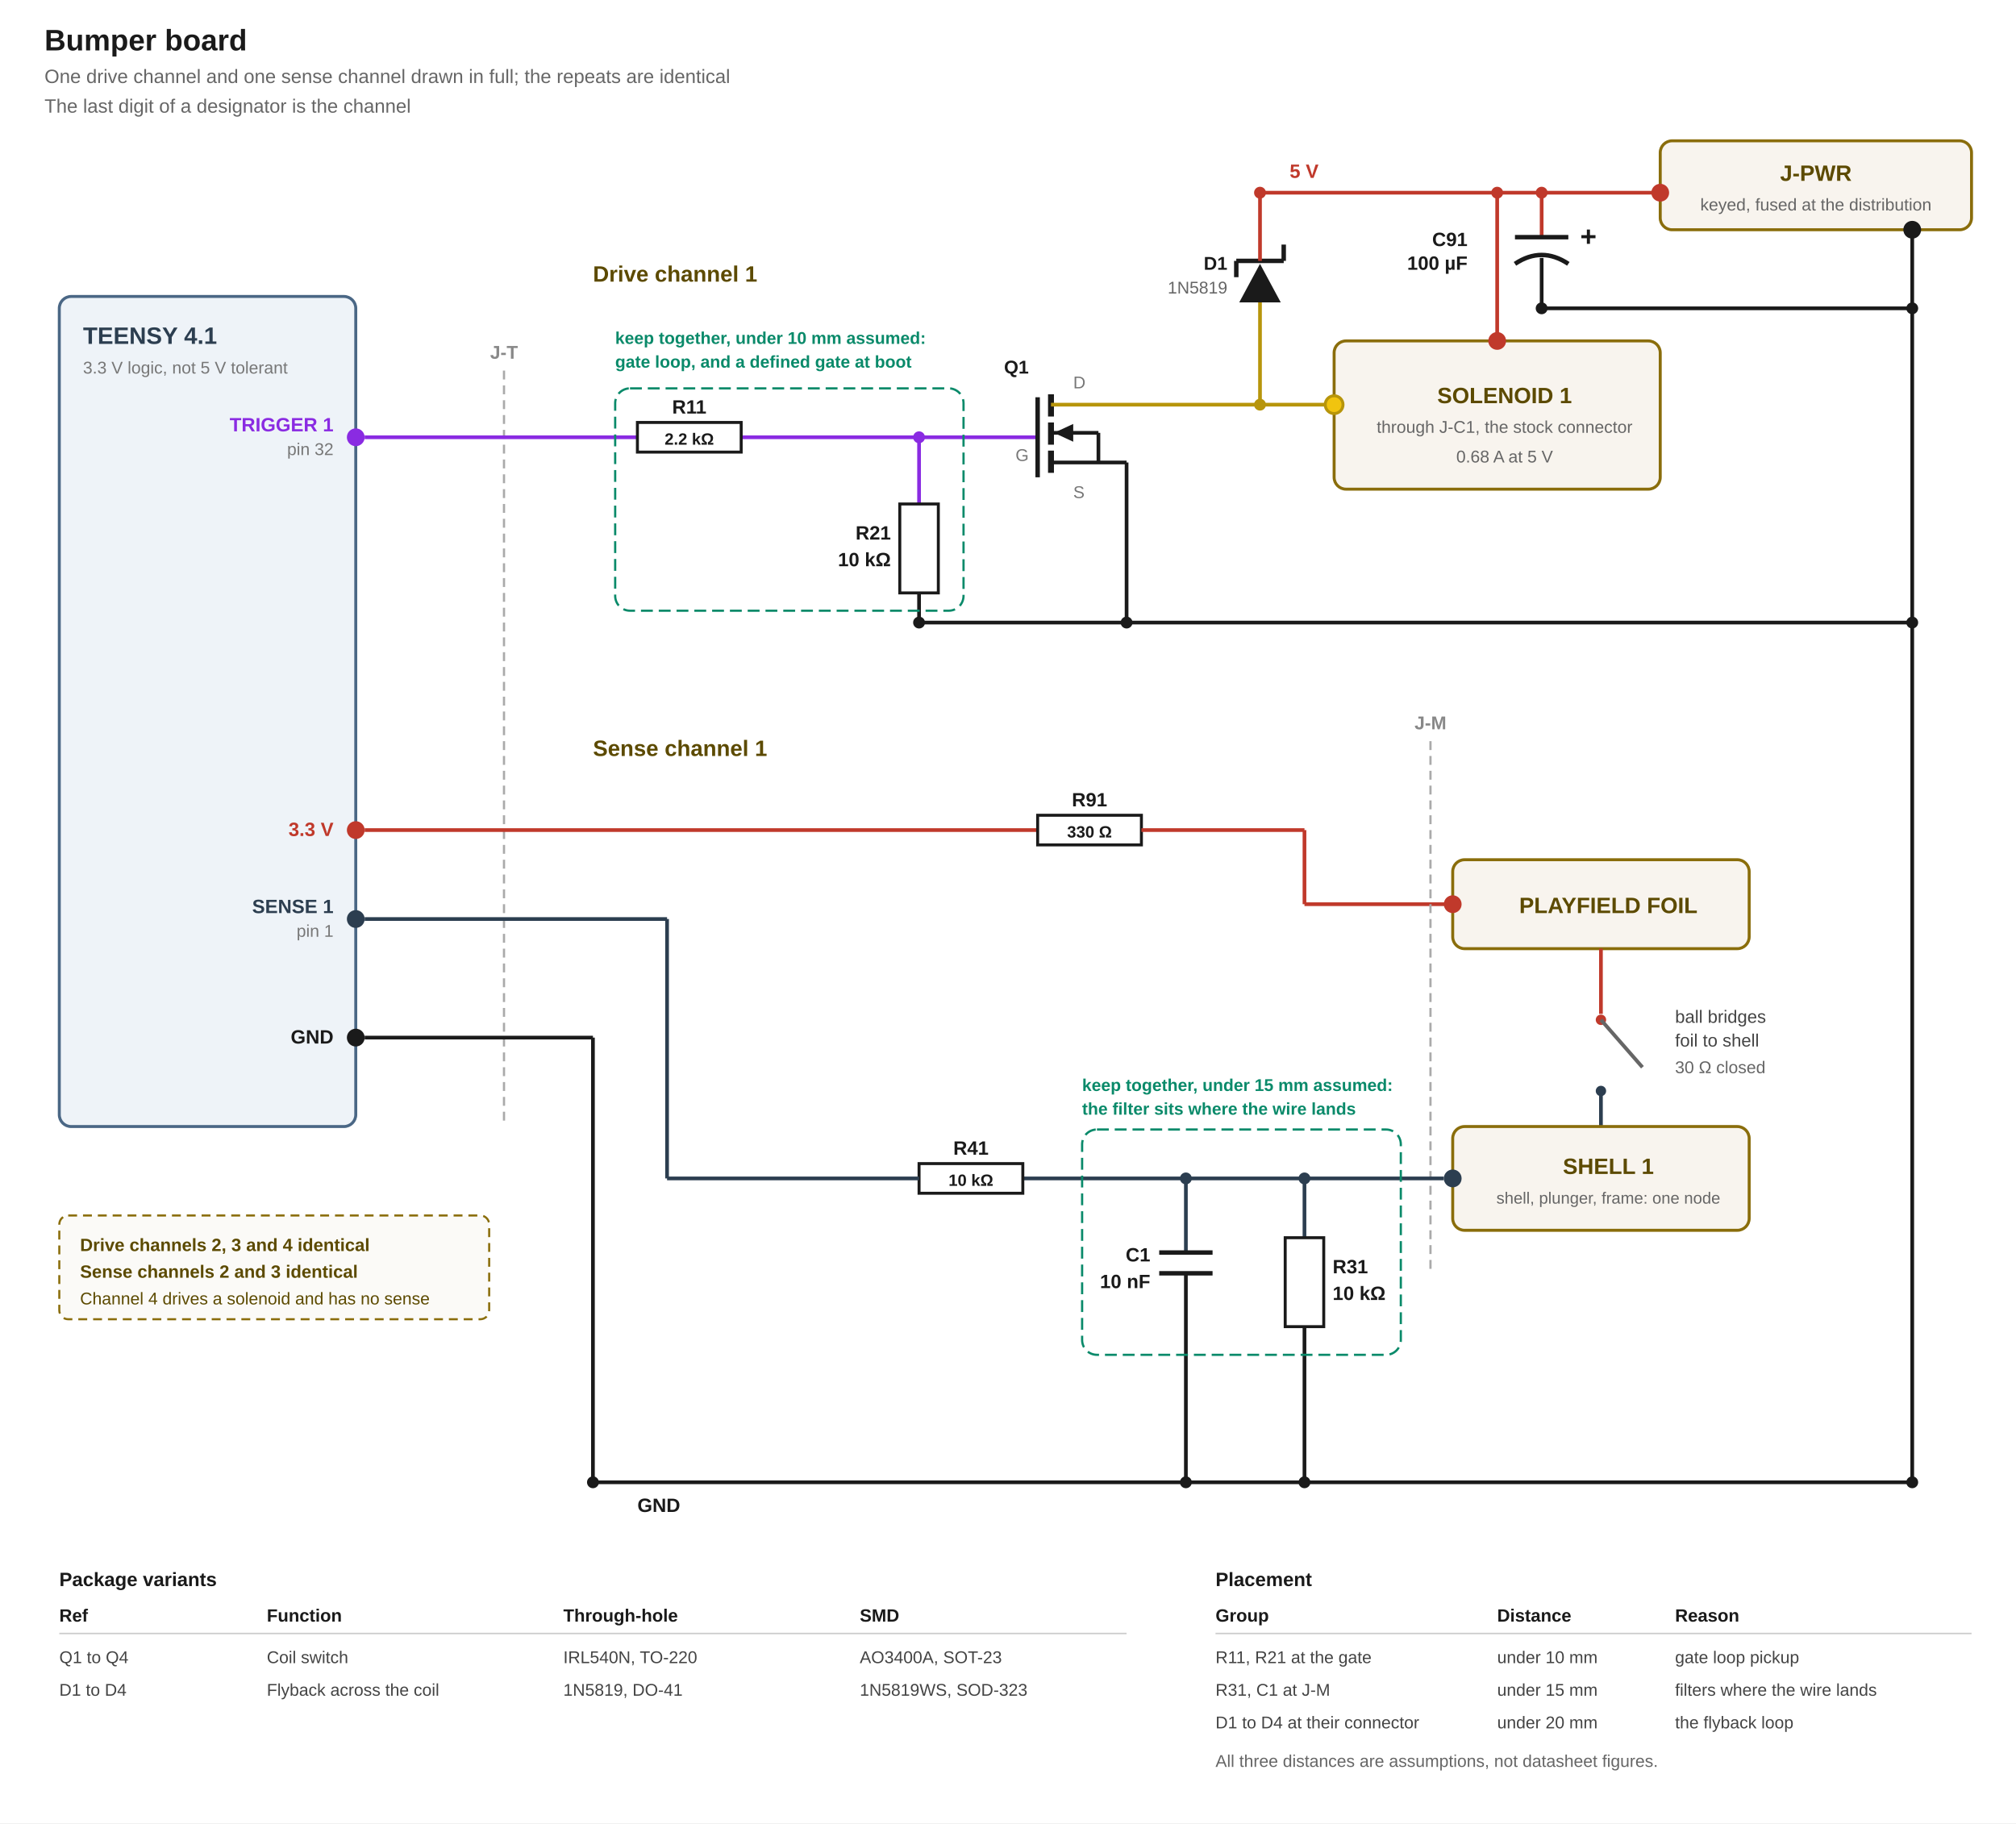
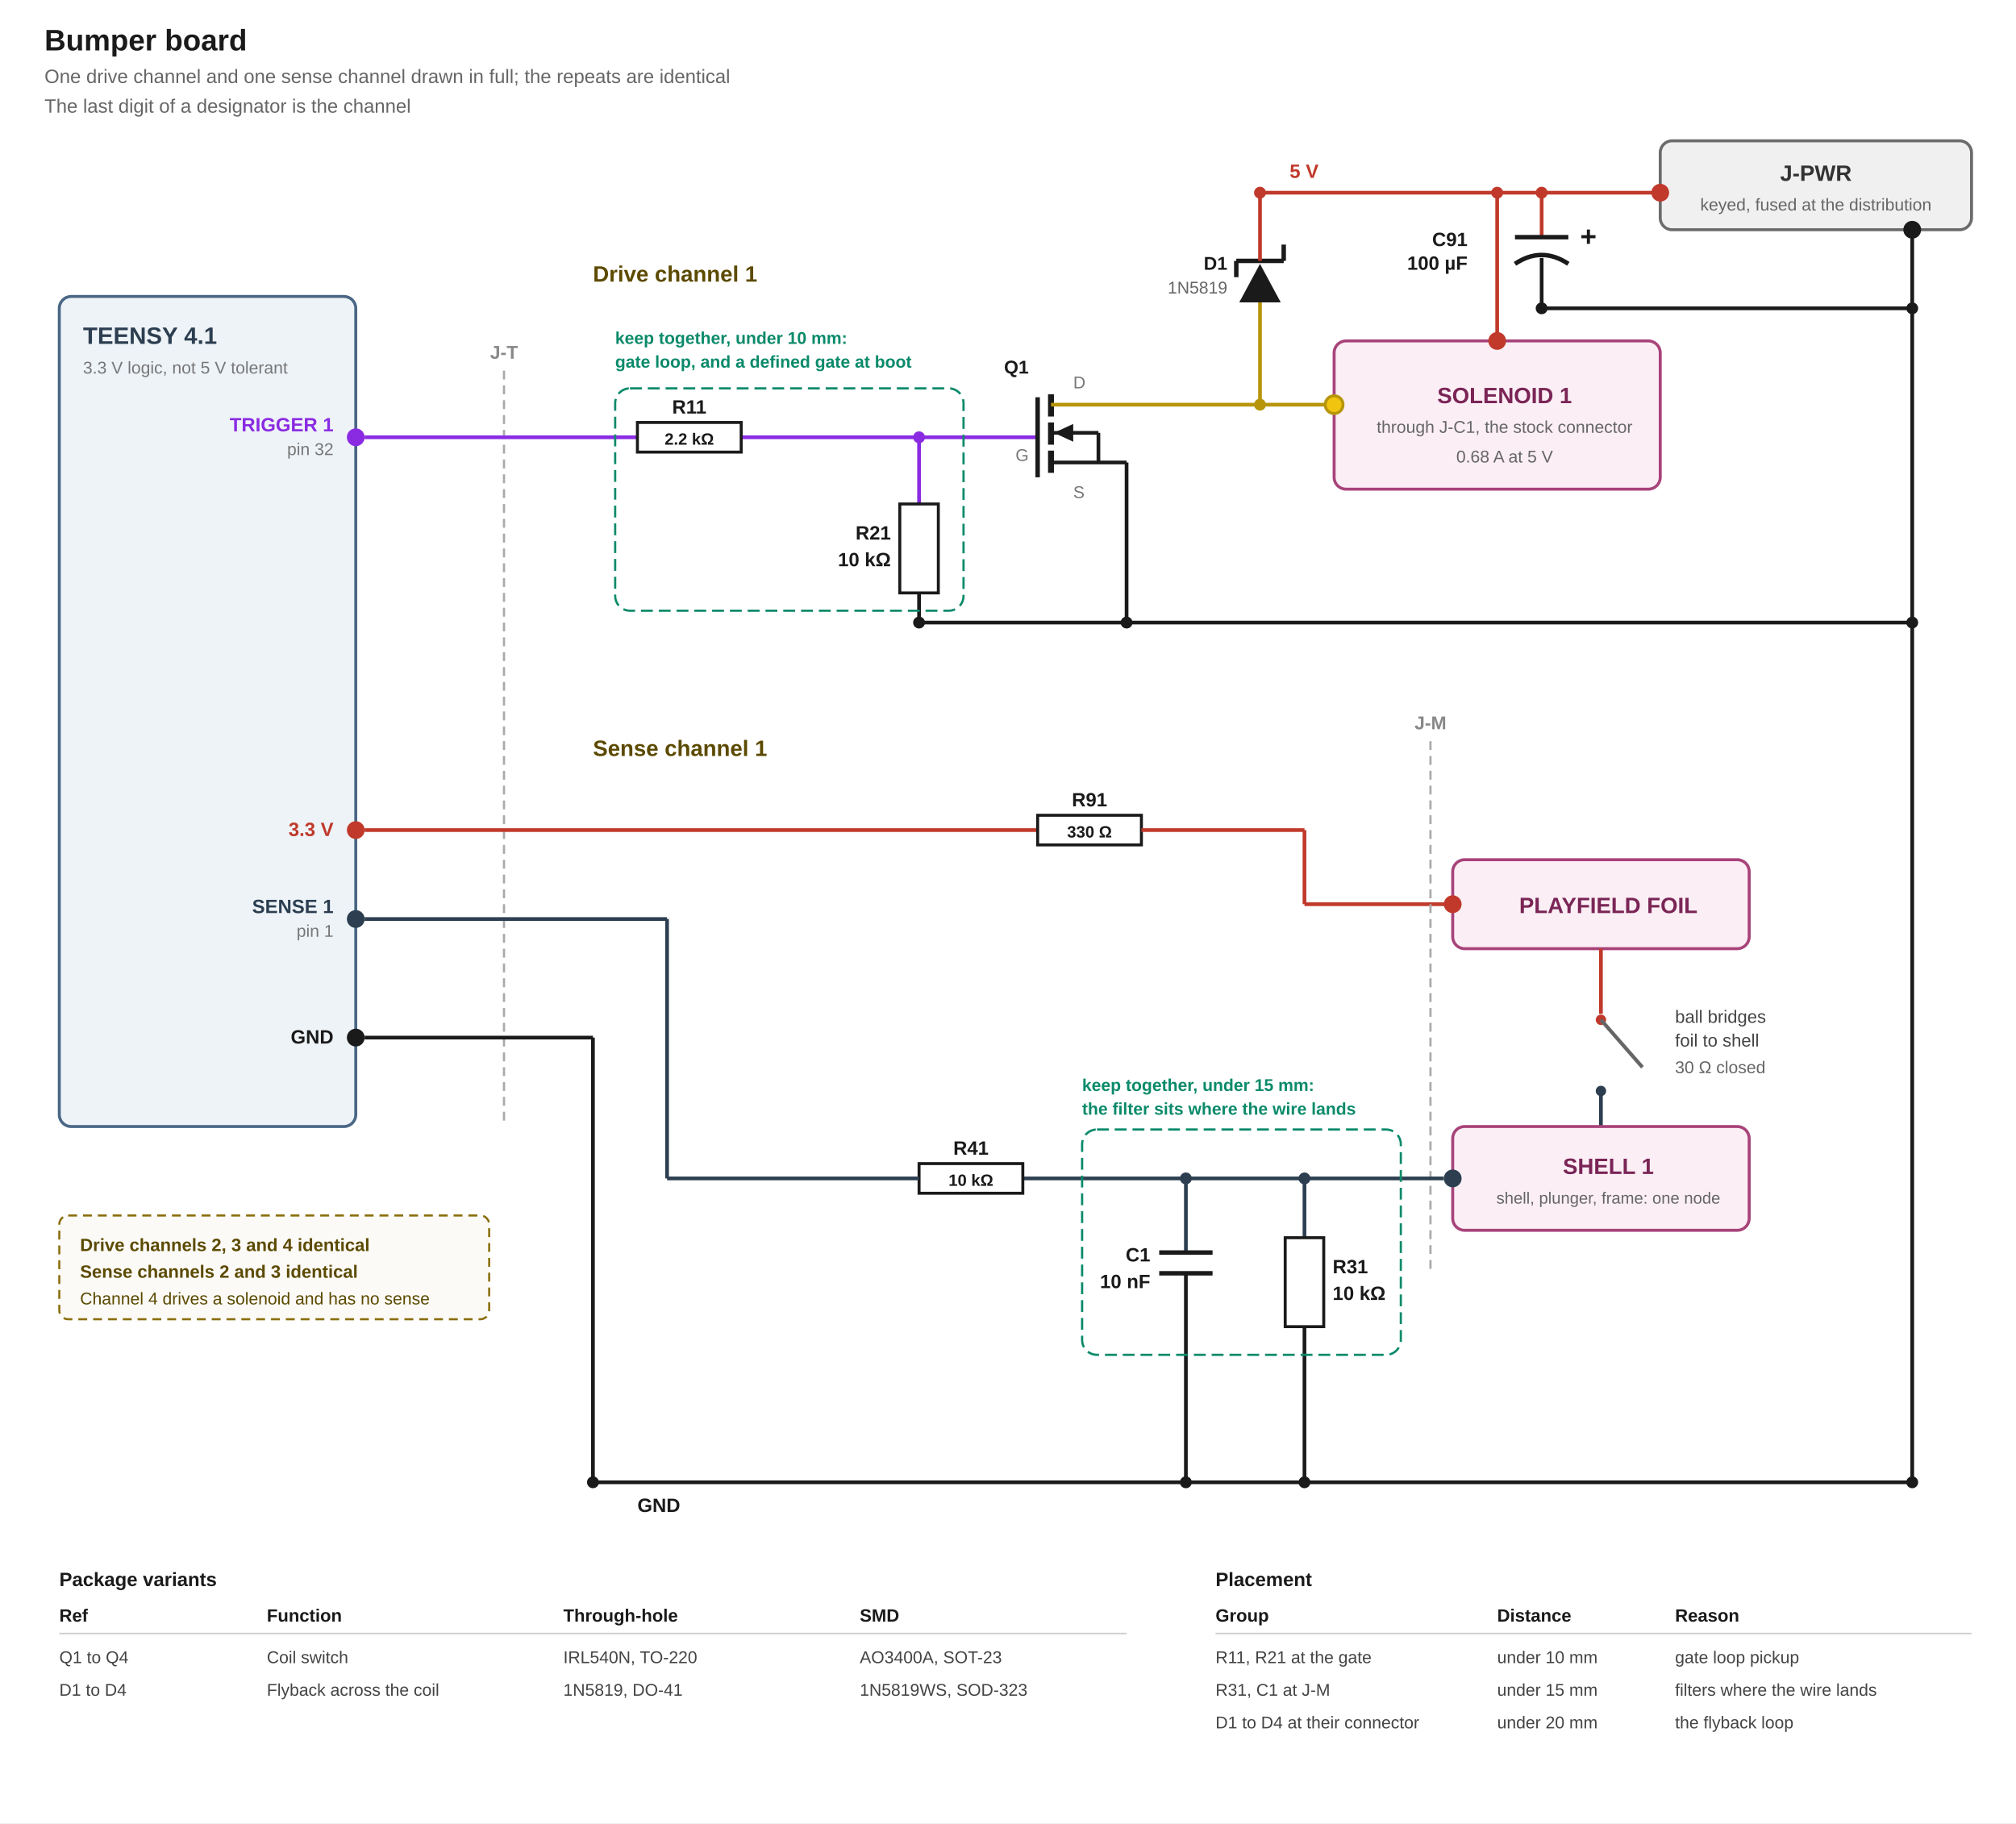
<svg xmlns="http://www.w3.org/2000/svg" viewBox="0 0 1360 1230" font-family="Segoe UI, Arial, sans-serif">
  <rect x="0" y="0" width="1360" height="1230" fill="#ffffff" />
  <text x="30" y="34" font-size="20" font-weight="700" fill="#1a1a1a">Bumper board</text>
  <text x="30" y="56" font-size="13" fill="#666">One drive channel and one sense channel drawn in full; the repeats are identical</text>
  <text x="30" y="76" font-size="13" fill="#666">The last digit of a designator is the channel</text>
  <rect x="40" y="200" width="200" height="560" rx="8" fill="#eef3f8" stroke="#4a6785" stroke-width="2" />
  <text x="56" y="232" font-size="16" font-weight="700" fill="#2c3e50">TEENSY 4.1</text>
  <text x="56" y="252" font-size="11.5" fill="#777" data-fig="v_3v3 v_not_tolerant">3.3 V logic, not 5 V tolerant</text>
  <circle cx="240" cy="295" r="6" fill="#8a2be2" />
  <text x="225" y="291" text-anchor="end" font-size="13" font-weight="700" fill="#8a2be2">TRIGGER 1</text>
  <text x="225" y="307" text-anchor="end" font-size="11.5" fill="#777" data-pin="Bumper trigger 1">pin 32</text>
  <circle cx="240" cy="560" r="6" fill="#c0392b" />
  <text x="225" y="564" text-anchor="end" font-size="13" font-weight="700" fill="#c0392b" data-fig="v_3v3">3.3 V</text>
  <circle cx="240" cy="620" r="6" fill="#2c3e50" />
  <text x="225" y="616" text-anchor="end" font-size="13" font-weight="700" fill="#2c3e50">SENSE 1</text>
  <text x="225" y="632" text-anchor="end" font-size="11.5" fill="#777" data-pin="Bumper sense 1">pin 1</text>
  <circle cx="240" cy="700" r="6" fill="#1a1a1a" />
  <text x="225" y="704" text-anchor="end" font-size="13" font-weight="700" fill="#1a1a1a">GND</text>
  <line x1="340" y1="250" x2="340" y2="760" stroke="#aaa" stroke-width="1.5" stroke-dasharray="6 4" />
  <text x="340" y="242" text-anchor="middle" font-size="12.5" font-weight="700" fill="#888">J-T</text>
-   <rect x="1120" y="95" width="210" height="60" rx="8" fill="#f8f4ee" stroke="#8a6d0b" stroke-width="2" />
-   <text x="1225" y="122" text-anchor="middle" font-size="15" font-weight="700" fill="#5c4a00">J-PWR</text>
+   <rect x="1120" y="95" width="210" height="60" rx="8" fill="#f0f0f0" stroke="#6b6b6b" stroke-width="2" />
+   <text x="1225" y="122" text-anchor="middle" font-size="15" font-weight="700" fill="#333333">J-PWR</text>
  <text x="1225" y="142" text-anchor="middle" font-size="11.5" fill="#666">keyed, fused at the distribution</text>
  <circle cx="1120" cy="130" r="6" fill="#c0392b" />
  <circle cx="1290" cy="155" r="6" fill="#1a1a1a" />
  <line x1="850" y1="130" x2="1120" y2="130" stroke="#c0392b" stroke-width="2.5" />
  <text x="870" y="120" font-size="13" font-weight="700" fill="#c0392b" data-fig="v_5v">5 V</text>
  <circle cx="850" cy="130" r="4" fill="#c0392b" />
  <circle cx="1010" cy="130" r="4" fill="#c0392b" />
  <line x1="1290" y1="155" x2="1290" y2="1000" stroke="#1a1a1a" stroke-width="2.5" />
  <circle cx="1040" cy="130" r="4" fill="#c0392b" />
  <line x1="1040" y1="130" x2="1040" y2="160" stroke="#c0392b" stroke-width="2.5" />
  <line x1="1022" y1="160" x2="1058" y2="160" stroke="#1a1a1a" stroke-width="3" />
  <path d="M 1022 178 Q 1040 166 1058 178" fill="none" stroke="#1a1a1a" stroke-width="3" />
  <text x="1066" y="166" font-size="19" font-weight="700" fill="#1a1a1a">+</text>
  <line x1="1040" y1="174" x2="1040" y2="208" stroke="#1a1a1a" stroke-width="2.5" />
  <text x="990" y="166" text-anchor="end" font-size="13" font-weight="700" fill="#1a1a1a">C91</text>
  <text x="990" y="182" text-anchor="end" font-size="13" font-weight="700" fill="#1a1a1a" data-fig="c_bulk">100 µF</text>
  <line x1="1040" y1="208" x2="1290" y2="208" stroke="#1a1a1a" stroke-width="2.5" />
  <circle cx="1040" cy="208" r="4" fill="#1a1a1a" />
  <circle cx="1290" cy="208" r="4" fill="#1a1a1a" />
  <text x="400" y="190" font-size="15" font-weight="700" fill="#5c4a00">Drive channel 1</text>
  <line x1="246" y1="295" x2="700" y2="295" stroke="#8a2be2" stroke-width="2.5" />
  <rect x="430" y="285" width="70" height="20" fill="#fff" stroke="#1a1a1a" stroke-width="2" />
  <text x="465" y="279" text-anchor="middle" font-size="13" font-weight="700" fill="#1a1a1a">R11</text>
  <text x="465" y="300" text-anchor="middle" font-size="11" font-weight="700" fill="#1a1a1a" data-fig="r_gate">2.2 kΩ</text>
  <circle cx="620" cy="295" r="4" fill="#8a2be2" />
  <line x1="620" y1="295" x2="620" y2="340" stroke="#8a2be2" stroke-width="2.5" />
  <rect x="607" y="340" width="26" height="60" fill="#fff" stroke="#1a1a1a" stroke-width="2" />
  <text x="601" y="364" text-anchor="end" font-size="13" font-weight="700" fill="#1a1a1a">R21</text>
  <text x="601" y="382" text-anchor="end" font-size="13" font-weight="700" fill="#1a1a1a" data-fig="r_gate_pd">10 kΩ</text>
  <line x1="620" y1="400" x2="620" y2="420" stroke="#1a1a1a" stroke-width="2.5" />
  <line x1="700" y1="268" x2="700" y2="322" stroke="#1a1a1a" stroke-width="3" />
  <line x1="709" y1="266" x2="709" y2="281" stroke="#1a1a1a" stroke-width="4" />
  <line x1="709" y1="285" x2="709" y2="300" stroke="#1a1a1a" stroke-width="4" />
  <line x1="709" y1="304" x2="709" y2="319" stroke="#1a1a1a" stroke-width="4" />
  <line x1="709" y1="273" x2="900" y2="273" stroke="#b7950b" stroke-width="2.5" />
  <line x1="709" y1="312" x2="760" y2="312" stroke="#1a1a1a" stroke-width="2.5" />
  <line x1="709" y1="292" x2="741" y2="292" stroke="#1a1a1a" stroke-width="2.5" />
  <line x1="741" y1="292" x2="741" y2="312" stroke="#1a1a1a" stroke-width="2.5" />
  <polygon points="711,292 724,286 724,298" fill="#1a1a1a" />
  <text x="694" y="252" text-anchor="end" font-size="12.5" font-weight="700" fill="#1a1a1a">Q1</text>
  <text x="694" y="311" text-anchor="end" font-size="11.5" fill="#777">G</text>
  <text x="724" y="262" font-size="11.5" fill="#777">D</text>
  <text x="724" y="336" font-size="11.5" fill="#777">S</text>
  <line x1="760" y1="312" x2="760" y2="420" stroke="#1a1a1a" stroke-width="2.5" />
  <circle cx="850" cy="273" r="4" fill="#b7950b" />
  <line x1="850" y1="273" x2="850" y2="204" stroke="#b7950b" stroke-width="2.5" />
  <polygon points="836,204 864,204 850,178" fill="#1a1a1a" />
  <line x1="834" y1="176" x2="866" y2="176" stroke="#1a1a1a" stroke-width="3" />
  <line x1="834" y1="176" x2="834" y2="187" stroke="#1a1a1a" stroke-width="3" />
  <line x1="866" y1="176" x2="866" y2="165" stroke="#1a1a1a" stroke-width="3" />
  <line x1="850" y1="176" x2="850" y2="130" stroke="#c0392b" stroke-width="2.5" />
  <text x="828" y="182" text-anchor="end" font-size="12.5" font-weight="700" fill="#1a1a1a">D1</text>
  <text x="828" y="198" text-anchor="end" font-size="11.5" fill="#666">1N5819</text>
  <line x1="1010" y1="130" x2="1010" y2="230" stroke="#c0392b" stroke-width="2.5" />
-   <rect x="900" y="230" width="220" height="100" rx="8" fill="#f8f4ee" stroke="#8a6d0b" stroke-width="2" />
+   <rect x="900" y="230" width="220" height="100" rx="8" fill="#fbeef5" stroke="#a8437a" stroke-width="2" />
  <circle cx="1010" cy="230" r="6" fill="#c0392b" />
  <circle cx="900" cy="273" r="6" fill="#f1c40f" stroke="#b7950b" stroke-width="2" />
-   <text x="1015" y="272" text-anchor="middle" font-size="15" font-weight="700" fill="#5c4a00">SOLENOID 1</text>
+   <text x="1015" y="272" text-anchor="middle" font-size="15" font-weight="700" fill="#7a2556">SOLENOID 1</text>
  <text x="1015" y="292" text-anchor="middle" font-size="11.5" fill="#666">through J-C1, the stock connector</text>
  <text x="1015" y="312" text-anchor="middle" font-size="11.5" fill="#666" data-fig="i_coil v_5v">0.68 A at 5 V</text>
  <line x1="620" y1="420" x2="1290" y2="420" stroke="#1a1a1a" stroke-width="2.5" />
  <circle cx="620" cy="420" r="4" fill="#1a1a1a" />
  <circle cx="760" cy="420" r="4" fill="#1a1a1a" />
  <circle cx="1290" cy="420" r="4" fill="#1a1a1a" />
  <rect x="415" y="262" width="235" height="150" rx="10" fill="none" stroke="#0a8a6a" stroke-width="1.5" stroke-dasharray="8 4" />
-   <text x="415" y="232" font-size="11.5" font-weight="700" fill="#0a8a6a" data-fig="place_gate">keep together, under 10 mm assumed:</text>
+   <text x="415" y="232" font-size="11.5" font-weight="700" fill="#0a8a6a" data-fig="place_gate">keep together, under 10 mm:</text>
  <text x="415" y="248" font-size="11.5" font-weight="700" fill="#0a8a6a">gate loop, and a defined gate at boot</text>
  <text x="400" y="510" font-size="15" font-weight="700" fill="#5c4a00">Sense channel 1</text>
  <line x1="246" y1="560" x2="700" y2="560" stroke="#c0392b" stroke-width="2.5" />
  <rect x="700" y="550" width="70" height="20" fill="#fff" stroke="#1a1a1a" stroke-width="2" />
  <text x="735" y="544" text-anchor="middle" font-size="13" font-weight="700" fill="#1a1a1a">R91</text>
  <text x="735" y="565" text-anchor="middle" font-size="11" font-weight="700" fill="#1a1a1a" data-fig="r_foil">330 Ω</text>
  <line x1="770" y1="560" x2="880" y2="560" stroke="#c0392b" stroke-width="2.5" />
  <line x1="880" y1="560" x2="880" y2="610" stroke="#c0392b" stroke-width="2.5" />
  <line x1="880" y1="610" x2="980" y2="610" stroke="#c0392b" stroke-width="2.5" />
  <line x1="965" y1="500" x2="965" y2="860" stroke="#aaa" stroke-width="1.5" stroke-dasharray="6 4" />
  <text x="965" y="492" text-anchor="middle" font-size="12.5" font-weight="700" fill="#888">J-M</text>
-   <rect x="980" y="580" width="200" height="60" rx="8" fill="#f8f4ee" stroke="#8a6d0b" stroke-width="2" />
+   <rect x="980" y="580" width="200" height="60" rx="8" fill="#fbeef5" stroke="#a8437a" stroke-width="2" />
  <circle cx="980" cy="610" r="6" fill="#c0392b" />
-   <text x="1085" y="616" text-anchor="middle" font-size="15" font-weight="700" fill="#5c4a00">PLAYFIELD FOIL</text>
+   <text x="1085" y="616" text-anchor="middle" font-size="15" font-weight="700" fill="#7a2556">PLAYFIELD FOIL</text>
  <line x1="1080" y1="640" x2="1080" y2="684" stroke="#c0392b" stroke-width="2.5" />
  <circle cx="1080" cy="688" r="3.5" fill="#c0392b" />
  <line x1="1080" y1="688" x2="1108" y2="720" stroke="#666" stroke-width="2.5" />
  <circle cx="1080" cy="736" r="3.5" fill="#2c3e50" />
  <line x1="1080" y1="736" x2="1080" y2="760" stroke="#2c3e50" stroke-width="2.5" />
  <text x="1130" y="690" font-size="12" fill="#444">ball bridges</text>
  <text x="1130" y="706" font-size="12" fill="#444">foil to shell</text>
  <text x="1130" y="724" font-size="11.5" fill="#666" data-fig="r_contact">30 Ω closed</text>
-   <rect x="980" y="760" width="200" height="70" rx="8" fill="#f8f4ee" stroke="#8a6d0b" stroke-width="2" />
+   <rect x="980" y="760" width="200" height="70" rx="8" fill="#fbeef5" stroke="#a8437a" stroke-width="2" />
  <circle cx="980" cy="795" r="6" fill="#2c3e50" />
-   <text x="1085" y="792" text-anchor="middle" font-size="15" font-weight="700" fill="#5c4a00">SHELL 1</text>
+   <text x="1085" y="792" text-anchor="middle" font-size="15" font-weight="700" fill="#7a2556">SHELL 1</text>
  <text x="1085" y="812" text-anchor="middle" font-size="11" fill="#666">shell, plunger, frame: one node</text>
  <line x1="690" y1="795" x2="974" y2="795" stroke="#2c3e50" stroke-width="2.5" />
  <circle cx="880" cy="795" r="4" fill="#2c3e50" />
  <line x1="880" y1="795" x2="880" y2="835" stroke="#2c3e50" stroke-width="2.5" />
  <rect x="867" y="835" width="26" height="60" fill="#fff" stroke="#1a1a1a" stroke-width="2" />
  <text x="899" y="859" font-size="13" font-weight="700" fill="#1a1a1a">R31</text>
  <text x="899" y="877" font-size="13" font-weight="700" fill="#1a1a1a" data-fig="r_pulldown">10 kΩ</text>
  <line x1="880" y1="895" x2="880" y2="1000" stroke="#1a1a1a" stroke-width="2.5" />
  <circle cx="800" cy="795" r="4" fill="#2c3e50" />
  <line x1="800" y1="795" x2="800" y2="845" stroke="#2c3e50" stroke-width="2.5" />
  <line x1="782" y1="845" x2="818" y2="845" stroke="#1a1a1a" stroke-width="3" />
  <line x1="782" y1="859" x2="818" y2="859" stroke="#1a1a1a" stroke-width="3" />
  <line x1="800" y1="859" x2="800" y2="1000" stroke="#1a1a1a" stroke-width="2.5" />
  <text x="776" y="851" text-anchor="end" font-size="13" font-weight="700" fill="#1a1a1a">C1</text>
  <text x="776" y="869" text-anchor="end" font-size="13" font-weight="700" fill="#1a1a1a" data-fig="c_filter">10 nF</text>
  <rect x="620" y="785" width="70" height="20" fill="#fff" stroke="#1a1a1a" stroke-width="2" />
  <text x="655" y="779" text-anchor="middle" font-size="13" font-weight="700" fill="#1a1a1a">R41</text>
  <text x="655" y="800" text-anchor="middle" font-size="11" font-weight="700" fill="#1a1a1a" data-fig="r_series">10 kΩ</text>
  <line x1="450" y1="795" x2="620" y2="795" stroke="#2c3e50" stroke-width="2.5" />
  <line x1="450" y1="620" x2="450" y2="795" stroke="#2c3e50" stroke-width="2.5" />
  <line x1="246" y1="620" x2="450" y2="620" stroke="#2c3e50" stroke-width="2.5" />
  <rect x="730" y="762" width="215" height="152" rx="10" fill="none" stroke="#0a8a6a" stroke-width="1.5" stroke-dasharray="8 4" />
-   <text x="730" y="736" font-size="11.5" font-weight="700" fill="#0a8a6a" data-fig="place_filter">keep together, under 15 mm assumed:</text>
+   <text x="730" y="736" font-size="11.5" font-weight="700" fill="#0a8a6a" data-fig="place_filter">keep together, under 15 mm:</text>
  <text x="730" y="752" font-size="11.5" font-weight="700" fill="#0a8a6a">the filter sits where the wire lands</text>
  <line x1="246" y1="700" x2="400" y2="700" stroke="#1a1a1a" stroke-width="2.5" />
  <line x1="400" y1="700" x2="400" y2="1000" stroke="#1a1a1a" stroke-width="2.5" />
  <line x1="400" y1="1000" x2="1290" y2="1000" stroke="#1a1a1a" stroke-width="2.5" />
  <circle cx="400" cy="1000" r="4" fill="#1a1a1a" />
  <circle cx="800" cy="1000" r="4" fill="#1a1a1a" />
  <circle cx="880" cy="1000" r="4" fill="#1a1a1a" />
  <circle cx="1290" cy="1000" r="4" fill="#1a1a1a" />
  <text x="430" y="1020" font-size="13" font-weight="700" fill="#1a1a1a">GND</text>
  <rect x="40" y="820" width="290" height="70" rx="6" fill="#fbfaf7" stroke="#8a6d0b" stroke-width="1.4" stroke-dasharray="6 4" />
  <text x="54" y="844" font-size="12" font-weight="700" fill="#5c4a00">Drive channels 2, 3 and 4 identical</text>
  <text x="54" y="862" font-size="12" font-weight="700" fill="#5c4a00">Sense channels 2 and 3 identical</text>
  <text x="54" y="880" font-size="11.5" fill="#5c4a00">Channel 4 drives a solenoid and has no sense</text>
  <text x="40" y="1070" font-size="13" font-weight="700" fill="#1a1a1a">Package variants</text>
  <text x="40" y="1094" font-size="12" font-weight="700" fill="#1a1a1a">Ref</text>
  <text x="180" y="1094" font-size="12" font-weight="700" fill="#1a1a1a">Function</text>
  <text x="380" y="1094" font-size="12" font-weight="700" fill="#1a1a1a">Through-hole</text>
  <text x="580" y="1094" font-size="12" font-weight="700" fill="#1a1a1a">SMD</text>
  <line x1="40" y1="1102" x2="760" y2="1102" stroke="#ccc" stroke-width="1" />
  <text x="40" y="1122" font-size="11.5" fill="#444">Q1 to Q4</text>
  <text x="180" y="1122" font-size="11.5" fill="#444">Coil switch</text>
  <text x="380" y="1122" font-size="11.5" fill="#444">IRL540N, TO-220</text>
  <text x="580" y="1122" font-size="11.5" fill="#444">AO3400A, SOT-23</text>
  <text x="40" y="1144" font-size="11.5" fill="#444">D1 to D4</text>
  <text x="180" y="1144" font-size="11.5" fill="#444">Flyback across the coil</text>
  <text x="380" y="1144" font-size="11.5" fill="#444">1N5819, DO-41</text>
  <text x="580" y="1144" font-size="11.5" fill="#444">1N5819WS, SOD-323</text>
  <text x="820" y="1070" font-size="13" font-weight="700" fill="#1a1a1a">Placement</text>
  <text x="820" y="1094" font-size="12" font-weight="700" fill="#1a1a1a">Group</text>
  <text x="1010" y="1094" font-size="12" font-weight="700" fill="#1a1a1a">Distance</text>
  <text x="1130" y="1094" font-size="12" font-weight="700" fill="#1a1a1a">Reason</text>
  <line x1="820" y1="1102" x2="1330" y2="1102" stroke="#ccc" stroke-width="1" />
  <text x="820" y="1122" font-size="11.5" fill="#444">R11, R21 at the gate</text>
  <text x="1010" y="1122" font-size="11.5" fill="#444" data-fig="place_gate">under 10 mm</text>
  <text x="1130" y="1122" font-size="11.5" fill="#444">gate loop pickup</text>
  <text x="820" y="1144" font-size="11.5" fill="#444">R31, C1 at J-M</text>
  <text x="1010" y="1144" font-size="11.5" fill="#444" data-fig="place_filter">under 15 mm</text>
  <text x="1130" y="1144" font-size="11.5" fill="#444">filters where the wire lands</text>
  <text x="820" y="1166" font-size="11.5" fill="#444">D1 to D4 at their connector</text>
  <text x="1010" y="1166" font-size="11.5" fill="#444" data-fig="place_flyback">under 20 mm</text>
  <text x="1130" y="1166" font-size="11.5" fill="#444">the flyback loop</text>
-   <text x="820" y="1192" font-size="11.5" fill="#666">All three distances are assumptions, not datasheet figures.</text>
</svg>
